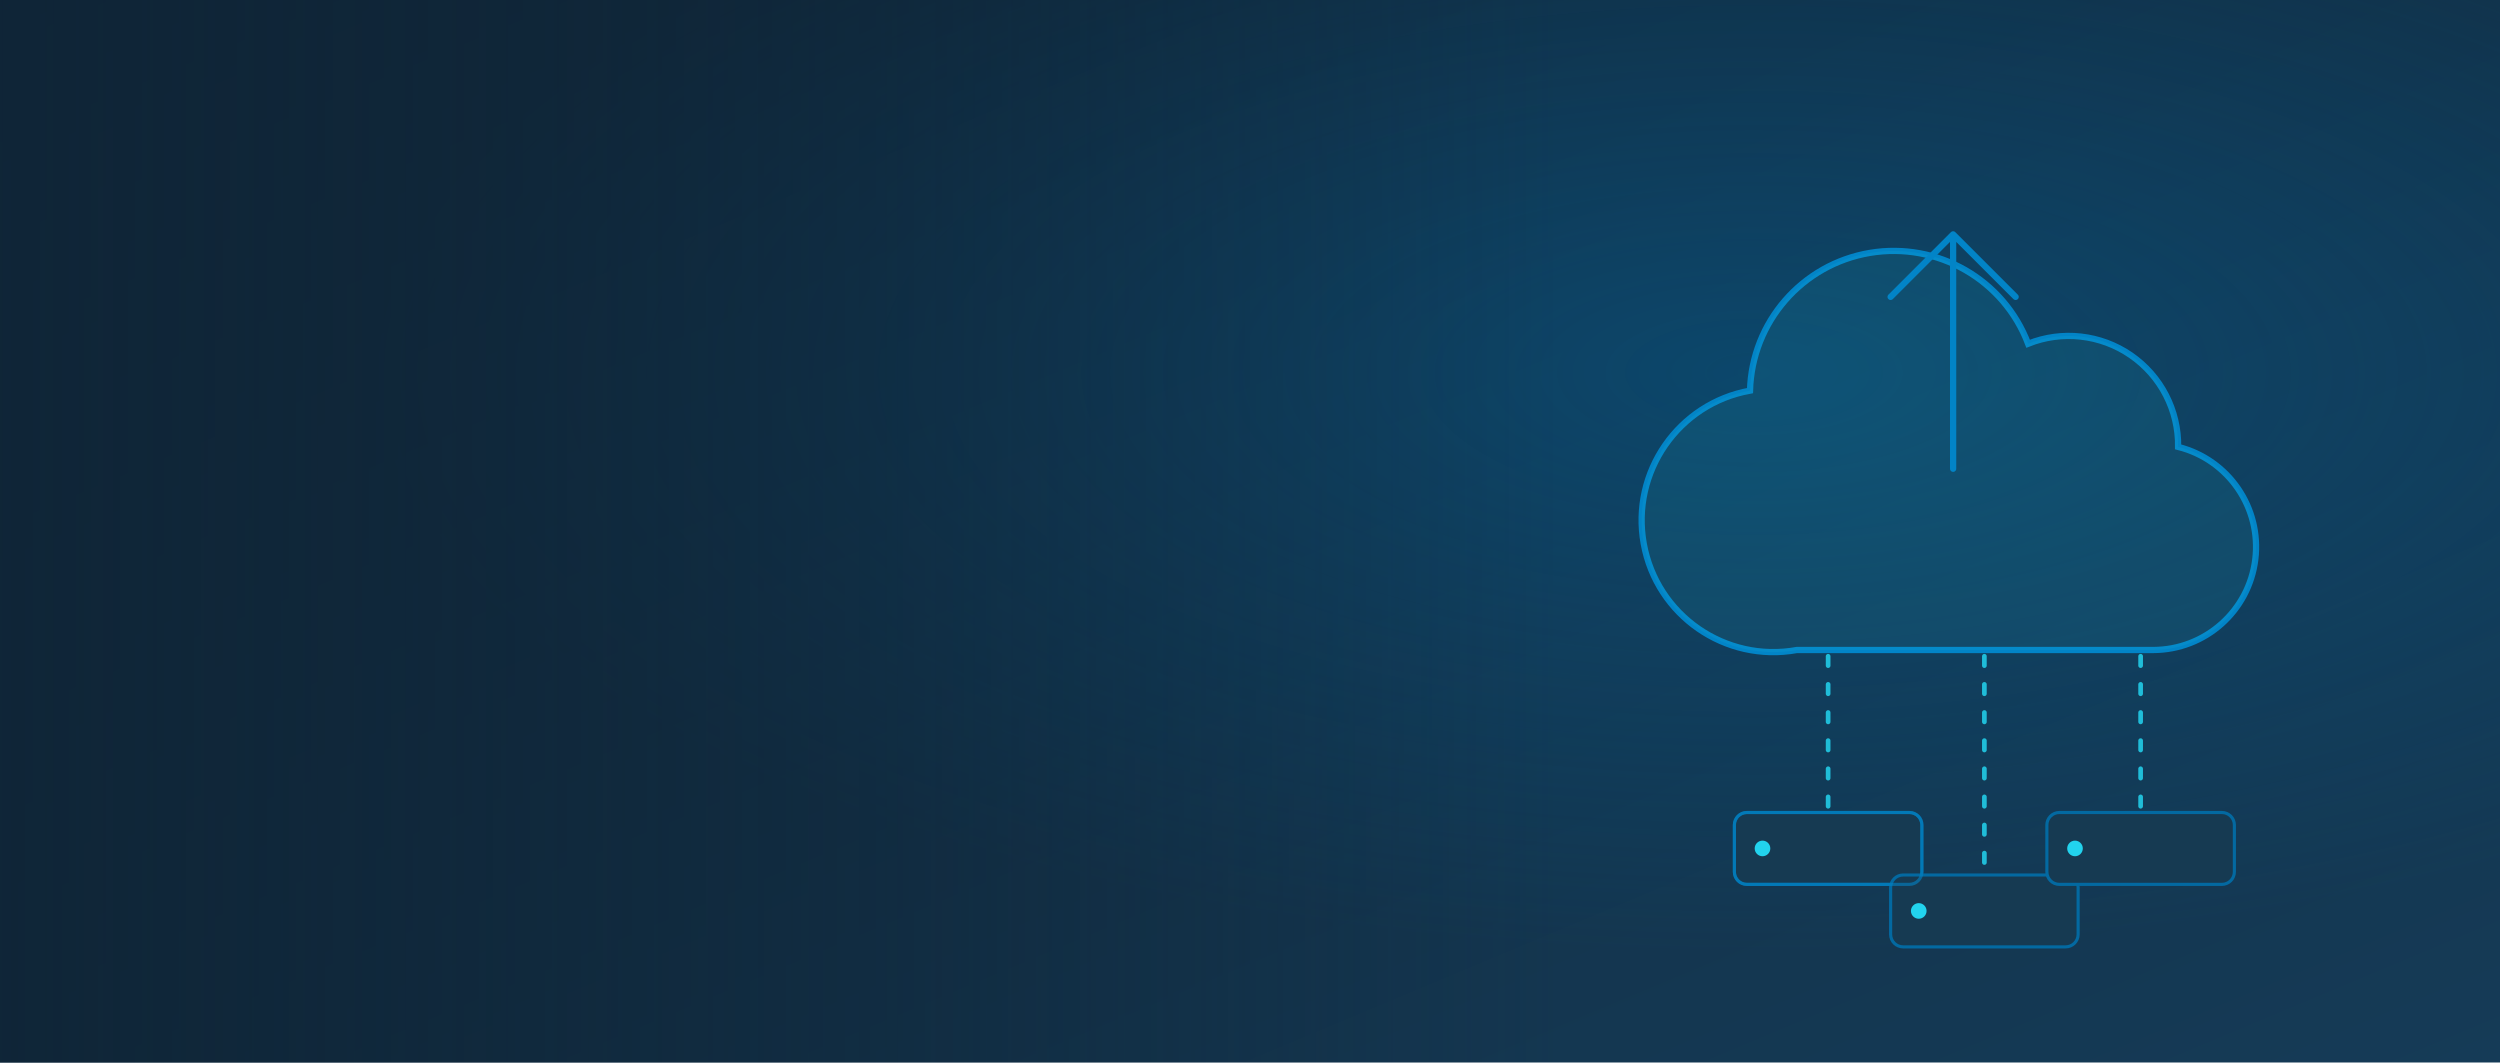
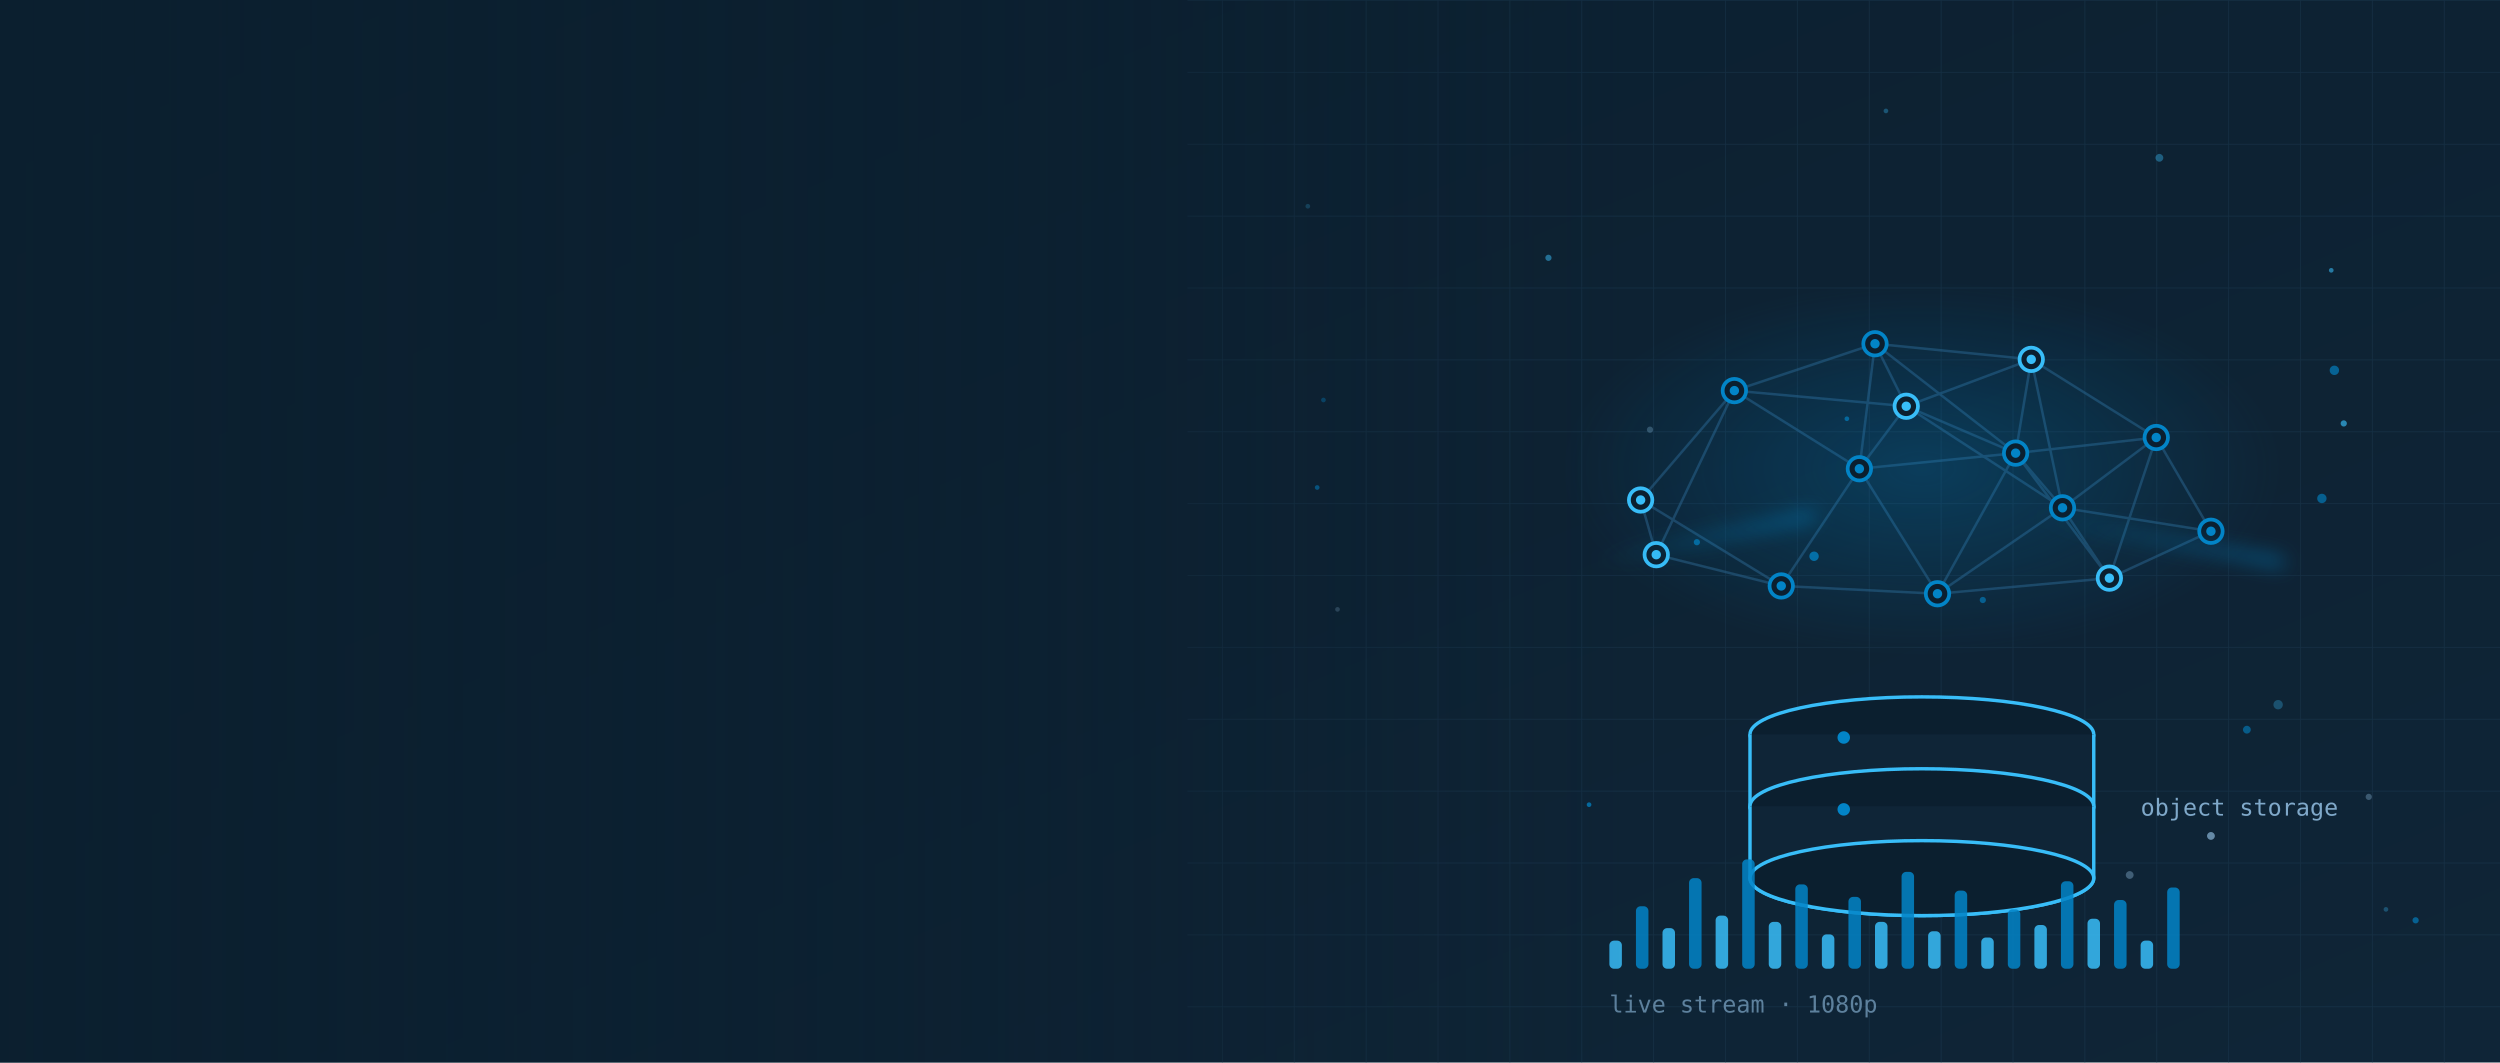
- <svg xmlns="http://www.w3.org/2000/svg" viewBox="0 0 1600 680" width="1600" height="680" role="img" aria-label="Cloud solutions">
+ <svg xmlns="http://www.w3.org/2000/svg" viewBox="0 0 1600 680" width="1600" height="680" role="img" aria-label="Cloud solution builders — scalable video infrastructure and streaming">
  <defs>
    <linearGradient id="bg2" x1="0" y1="0" x2="1" y2="1">
-       <stop offset="0" stop-color="#0F2537" />
-       <stop offset="1" stop-color="#153b57" />
+       <stop offset="0" stop-color="#0B1F2F" />
+       <stop offset="1" stop-color="#0F2537" />
    </linearGradient>
    <linearGradient id="scrim2" x1="0" y1="0" x2="1" y2="0">
-       <stop offset="0" stop-color="#0F2537" stop-opacity="0.96" />
-       <stop offset="0.55" stop-color="#0F2537" stop-opacity="0.5" />
-       <stop offset="1" stop-color="#0F2537" stop-opacity="0" />
+       <stop offset="0" stop-color="#0B1F2F" stop-opacity="0.97" />
+       <stop offset="0.55" stop-color="#0B1F2F" stop-opacity="0.55" />
+       <stop offset="1" stop-color="#0B1F2F" stop-opacity="0" />
    </linearGradient>
-     <radialGradient id="glow2" cx="0.7" cy="0.35" r="0.55">
-       <stop offset="0" stop-color="#0369A1" stop-opacity="0.4" />
-       <stop offset="1" stop-color="#0369A1" stop-opacity="0" />
+     <radialGradient id="halA2" cx="0.5" cy="0.5" r="0.5">
+       <stop offset="0" stop-color="#38BDF8" stop-opacity="0.95" />
+       <stop offset="1" stop-color="#38BDF8" stop-opacity="0" />
    </radialGradient>
+     <radialGradient id="halB2" cx="0.5" cy="0.5" r="0.5">
+       <stop offset="0" stop-color="#0284C7" stop-opacity="0.95" />
+       <stop offset="1" stop-color="#0284C7" stop-opacity="0" />
+     </radialGradient>
+     <linearGradient id="beam2" x1="0" y1="0" x2="1" y2="0">
+       <stop offset="0" stop-color="#0284C7" stop-opacity="0" />
+       <stop offset="1" stop-color="#0284C7" stop-opacity="0.9" />
+     </linearGradient>
+     <filter id="glow2" x="-60%" y="-60%" width="220%" height="220%">
+       <feGaussianBlur stdDeviation="6" />
+     </filter>
+     <pattern id="grid2" width="46" height="46" patternUnits="userSpaceOnUse">
+       <path d="M46 0 H0 V46" fill="none" stroke="#1c3a52" stroke-width="1" opacity="0.5" />
+     </pattern>
  </defs>
  <rect width="1600" height="680" fill="url(#bg2)" />
-   <rect width="1600" height="680" fill="url(#glow2)" />
+   <rect x="760" width="840" height="680" fill="url(#grid2)" />
  <g>
-     <path d="M1120 250              a92 92 0 0 1 178 -30              a70 70 0 0 1 96 66              a66 66 0 0 1 -16 130              H1150              a80 80 0 0 1 -30 -166 Z" fill="none" stroke="#0284C7" stroke-width="4" />
-     <path d="M1120 250              a92 92 0 0 1 178 -30              a70 70 0 0 1 96 66              a66 66 0 0 1 -16 130              H1150              a80 80 0 0 1 -30 -166 Z" fill="#22D3EE" opacity="0.08" />
+     <circle cx="1527" cy="582" r="1.5" fill="#38BDF8" opacity="0.30" />
+     <circle cx="1438" cy="467" r="2.5" fill="#0284C7" opacity="0.58" />
+     <circle cx="1269" cy="384" r="2" fill="#0284C7" opacity="0.60" />
+     <circle cx="1415" cy="535" r="2.5" fill="#7fa8c9" opacity="0.76" />
+     <circle cx="1192" cy="557" r="1.5" fill="#0284C7" opacity="0.51" />
+     <circle cx="1056" cy="275" r="2" fill="#7fa8c9" opacity="0.35" />
+     <circle cx="991" cy="165" r="2" fill="#38BDF8" opacity="0.53" />
+     <circle cx="1086" cy="347" r="2" fill="#0284C7" opacity="0.69" />
+     <circle cx="1363" cy="560" r="2.5" fill="#7fa8c9" opacity="0.44" />
+     <circle cx="1546" cy="589" r="2" fill="#0284C7" opacity="0.64" />
+     <circle cx="1161" cy="356" r="3" fill="#0284C7" opacity="0.76" />
+     <circle cx="1191" cy="519" r="2.5" fill="#7fa8c9" opacity="0.74" />
+     <circle cx="1486" cy="319" r="3" fill="#0284C7" opacity="0.61" />
+     <circle cx="1516" cy="510" r="2" fill="#7fa8c9" opacity="0.40" />
+     <circle cx="1494" cy="237" r="3" fill="#0284C7" opacity="0.65" />
+     <circle cx="1182" cy="268" r="1.5" fill="#0284C7" opacity="0.65" />
+     <circle cx="1492" cy="173" r="1.5" fill="#38BDF8" opacity="0.57" />
+     <circle cx="856" cy="390" r="1.5" fill="#7fa8c9" opacity="0.33" />
+     <circle cx="1017" cy="515" r="1.5" fill="#0284C7" opacity="0.74" />
+     <circle cx="1382" cy="101" r="2.5" fill="#38BDF8" opacity="0.39" />
+     <circle cx="837" cy="132" r="1.5" fill="#38BDF8" opacity="0.27" />
+     <circle cx="1500" cy="271" r="2" fill="#38BDF8" opacity="0.65" />
+     <circle cx="1207" cy="71" r="1.5" fill="#38BDF8" opacity="0.33" />
+     <circle cx="847" cy="256" r="1.5" fill="#0284C7" opacity="0.44" />
+     <circle cx="843" cy="312" r="1.5" fill="#0284C7" opacity="0.67" />
+     <circle cx="1458" cy="451" r="3" fill="#38BDF8" opacity="0.30" />
  </g>
-   <g stroke="#22D3EE" stroke-width="3" stroke-dasharray="6 12" stroke-linecap="round" opacity="0.85">
-     <path d="M1170 420 V520" />
-     <path d="M1270 420 V560" />
-     <path d="M1370 420 V520" />
+   <g stroke="#2b5f86" stroke-width="1.6" opacity="0.55">
+     <line x1="1050" y1="320" x2="1110" y2="250" />
+     <line x1="1050" y1="320" x2="1140" y2="375" />
+     <line x1="1050" y1="320" x2="1060" y2="355" />
+     <line x1="1110" y1="250" x2="1200" y2="220" />
+     <line x1="1110" y1="250" x2="1060" y2="355" />
+     <line x1="1110" y1="250" x2="1190" y2="300" />
+     <line x1="1110" y1="250" x2="1220" y2="260" />
+     <line x1="1200" y1="220" x2="1300" y2="230" />
+     <line x1="1200" y1="220" x2="1190" y2="300" />
+     <line x1="1200" y1="220" x2="1290" y2="290" />
+     <line x1="1200" y1="220" x2="1220" y2="260" />
+     <line x1="1300" y1="230" x2="1380" y2="280" />
+     <line x1="1300" y1="230" x2="1290" y2="290" />
+     <line x1="1300" y1="230" x2="1220" y2="260" />
+     <line x1="1300" y1="230" x2="1320" y2="325" />
+     <line x1="1380" y1="280" x2="1415" y2="340" />
+     <line x1="1380" y1="280" x2="1350" y2="370" />
+     <line x1="1380" y1="280" x2="1290" y2="290" />
+     <line x1="1380" y1="280" x2="1320" y2="325" />
+     <line x1="1415" y1="340" x2="1350" y2="370" />
+     <line x1="1415" y1="340" x2="1320" y2="325" />
+     <line x1="1350" y1="370" x2="1240" y2="380" />
+     <line x1="1350" y1="370" x2="1290" y2="290" />
+     <line x1="1350" y1="370" x2="1320" y2="325" />
+     <line x1="1240" y1="380" x2="1140" y2="375" />
+     <line x1="1240" y1="380" x2="1190" y2="300" />
+     <line x1="1240" y1="380" x2="1290" y2="290" />
+     <line x1="1240" y1="380" x2="1320" y2="325" />
+     <line x1="1140" y1="375" x2="1060" y2="355" />
+     <line x1="1140" y1="375" x2="1190" y2="300" />
+     <line x1="1190" y1="300" x2="1290" y2="290" />
+     <line x1="1190" y1="300" x2="1220" y2="260" />
+     <line x1="1290" y1="290" x2="1220" y2="260" />
+     <line x1="1290" y1="290" x2="1320" y2="325" />
+     <line x1="1220" y1="260" x2="1320" y2="325" />
  </g>
-   <g>
-     <g fill="#163a52" stroke="#0369A1" stroke-width="2">
-       <rect x="1110" y="520" width="120" height="46" rx="8" />
-       <rect x="1210" y="560" width="120" height="46" rx="8" />
-       <rect x="1310" y="520" width="120" height="46" rx="8" />
+   <ellipse cx="1230" cy="300" rx="230" ry="120" fill="url(#halB2)" opacity="0.28" />
+   <circle cx="1050" cy="320" r="7.5" fill="#0B1F2F" stroke="#38BDF8" stroke-width="2.4" />
+   <circle cx="1050" cy="320" r="3" fill="#38BDF8" />
+   <circle cx="1110" cy="250" r="7.5" fill="#0B1F2F" stroke="#0284C7" stroke-width="2.4" />
+   <circle cx="1110" cy="250" r="3" fill="#0284C7" />
+   <circle cx="1200" cy="220" r="7.5" fill="#0B1F2F" stroke="#0284C7" stroke-width="2.4" />
+   <circle cx="1200" cy="220" r="3" fill="#0284C7" />
+   <circle cx="1300" cy="230" r="7.5" fill="#0B1F2F" stroke="#38BDF8" stroke-width="2.4" />
+   <circle cx="1300" cy="230" r="3" fill="#38BDF8" />
+   <circle cx="1380" cy="280" r="7.5" fill="#0B1F2F" stroke="#0284C7" stroke-width="2.4" />
+   <circle cx="1380" cy="280" r="3" fill="#0284C7" />
+   <circle cx="1415" cy="340" r="7.5" fill="#0B1F2F" stroke="#0284C7" stroke-width="2.4" />
+   <circle cx="1415" cy="340" r="3" fill="#0284C7" />
+   <circle cx="1350" cy="370" r="7.5" fill="#0B1F2F" stroke="#38BDF8" stroke-width="2.4" />
+   <circle cx="1350" cy="370" r="3" fill="#38BDF8" />
+   <circle cx="1240" cy="380" r="7.5" fill="#0B1F2F" stroke="#0284C7" stroke-width="2.4" />
+   <circle cx="1240" cy="380" r="3" fill="#0284C7" />
+   <circle cx="1140" cy="375" r="7.5" fill="#0B1F2F" stroke="#0284C7" stroke-width="2.4" />
+   <circle cx="1140" cy="375" r="3" fill="#0284C7" />
+   <circle cx="1060" cy="355" r="7.5" fill="#0B1F2F" stroke="#38BDF8" stroke-width="2.4" />
+   <circle cx="1060" cy="355" r="3" fill="#38BDF8" />
+   <circle cx="1190" cy="300" r="7.5" fill="#0B1F2F" stroke="#0284C7" stroke-width="2.4" />
+   <circle cx="1190" cy="300" r="3" fill="#0284C7" />
+   <circle cx="1290" cy="290" r="7.5" fill="#0B1F2F" stroke="#0284C7" stroke-width="2.4" />
+   <circle cx="1290" cy="290" r="3" fill="#0284C7" />
+   <circle cx="1220" cy="260" r="7.5" fill="#0B1F2F" stroke="#38BDF8" stroke-width="2.4" />
+   <circle cx="1220" cy="260" r="3" fill="#38BDF8" />
+   <circle cx="1320" cy="325" r="7.5" fill="#0B1F2F" stroke="#0284C7" stroke-width="2.4" />
+   <circle cx="1320" cy="325" r="3" fill="#0284C7" />
+   <g transform="translate(1120 470)">
+     <g fill="#0B1F2F" stroke="#38BDF8" stroke-width="2.2">
+       <ellipse cx="110" cy="0" rx="110" ry="24" />
+       <path d="M0 0 v46 a110 24 0 0 0 220 0 v-46" fill="#0F2537" />
+       <ellipse cx="110" cy="46" rx="110" ry="24" />
+       <path d="M0 46 v46 a110 24 0 0 0 220 0 v-46" fill="#0F2537" />
+       <ellipse cx="110" cy="92" rx="110" ry="24" />
    </g>
-     <g fill="#22D3EE">
-       <circle cx="1128" cy="543" r="5" />
-       <circle cx="1228" cy="583" r="5" />
-       <circle cx="1328" cy="543" r="5" />
-     </g>
-     <g fill="none" stroke="#0284C7" stroke-width="2" opacity="0.6">
-       <rect x="1110" y="520" width="120" height="46" rx="8" />
-     </g>
+     <circle cx="60" cy="2" r="4" fill="#0284C7" />
+     <circle cx="60" cy="48" r="4" fill="#0284C7" />
+     <text x="250" y="52" font-family="monospace" font-size="15" fill="#7fa8c9">object storage</text>
  </g>
-   <g stroke="#0284C7" stroke-width="4" fill="none" stroke-linecap="round" stroke-linejoin="round">
-     <path d="M1250 300 V150 M1210 190 L1250 150 L1290 190" />
+   <g stroke-width="4" stroke-linecap="round" filter="url(#glow2)">
+     <line x1="1020" y1="360" x2="1160" y2="330" stroke="url(#beam2)" />
+     <line x1="1300" y1="330" x2="1460" y2="360" stroke="url(#beam2)" />
  </g>
-   <rect width="1000" height="680" fill="url(#scrim2)" />
+   <g transform="translate(0 20)">
+     <rect x="1030" y="582" width="8" height="18" rx="3" fill="#38BDF8" opacity="0.85" />
+     <rect x="1047" y="560" width="8" height="40" rx="3" fill="#0284C7" opacity="0.85" />
+     <rect x="1064" y="574" width="8" height="26" rx="3" fill="#38BDF8" opacity="0.85" />
+     <rect x="1081" y="542" width="8" height="58" rx="3" fill="#0284C7" opacity="0.85" />
+     <rect x="1098" y="566" width="8" height="34" rx="3" fill="#38BDF8" opacity="0.85" />
+     <rect x="1115" y="530" width="8" height="70" rx="3" fill="#0284C7" opacity="0.85" />
+     <rect x="1132" y="570" width="8" height="30" rx="3" fill="#38BDF8" opacity="0.85" />
+     <rect x="1149" y="546" width="8" height="54" rx="3" fill="#0284C7" opacity="0.85" />
+     <rect x="1166" y="578" width="8" height="22" rx="3" fill="#38BDF8" opacity="0.85" />
+     <rect x="1183" y="554" width="8" height="46" rx="3" fill="#0284C7" opacity="0.85" />
+     <rect x="1200" y="570" width="8" height="30" rx="3" fill="#38BDF8" opacity="0.85" />
+     <rect x="1217" y="538" width="8" height="62" rx="3" fill="#0284C7" opacity="0.85" />
+     <rect x="1234" y="576" width="8" height="24" rx="3" fill="#38BDF8" opacity="0.85" />
+     <rect x="1251" y="550" width="8" height="50" rx="3" fill="#0284C7" opacity="0.85" />
+     <rect x="1268" y="580" width="8" height="20" rx="3" fill="#38BDF8" opacity="0.85" />
+     <rect x="1285" y="562" width="8" height="38" rx="3" fill="#0284C7" opacity="0.85" />
+     <rect x="1302" y="572" width="8" height="28" rx="3" fill="#38BDF8" opacity="0.85" />
+     <rect x="1319" y="544" width="8" height="56" rx="3" fill="#0284C7" opacity="0.85" />
+     <rect x="1336" y="568" width="8" height="32" rx="3" fill="#38BDF8" opacity="0.85" />
+     <rect x="1353" y="556" width="8" height="44" rx="3" fill="#0284C7" opacity="0.85" />
+     <rect x="1370" y="582" width="8" height="18" rx="3" fill="#38BDF8" opacity="0.85" />
+     <rect x="1387" y="548" width="8" height="52" rx="3" fill="#0284C7" opacity="0.85" />
+   </g>
+   <text x="1030" y="648" font-family="monospace" font-size="15" fill="#7fa8c9" opacity="0.7">live stream · 1080p</text>
+   <rect width="1040" height="680" fill="url(#scrim2)" />
</svg>
